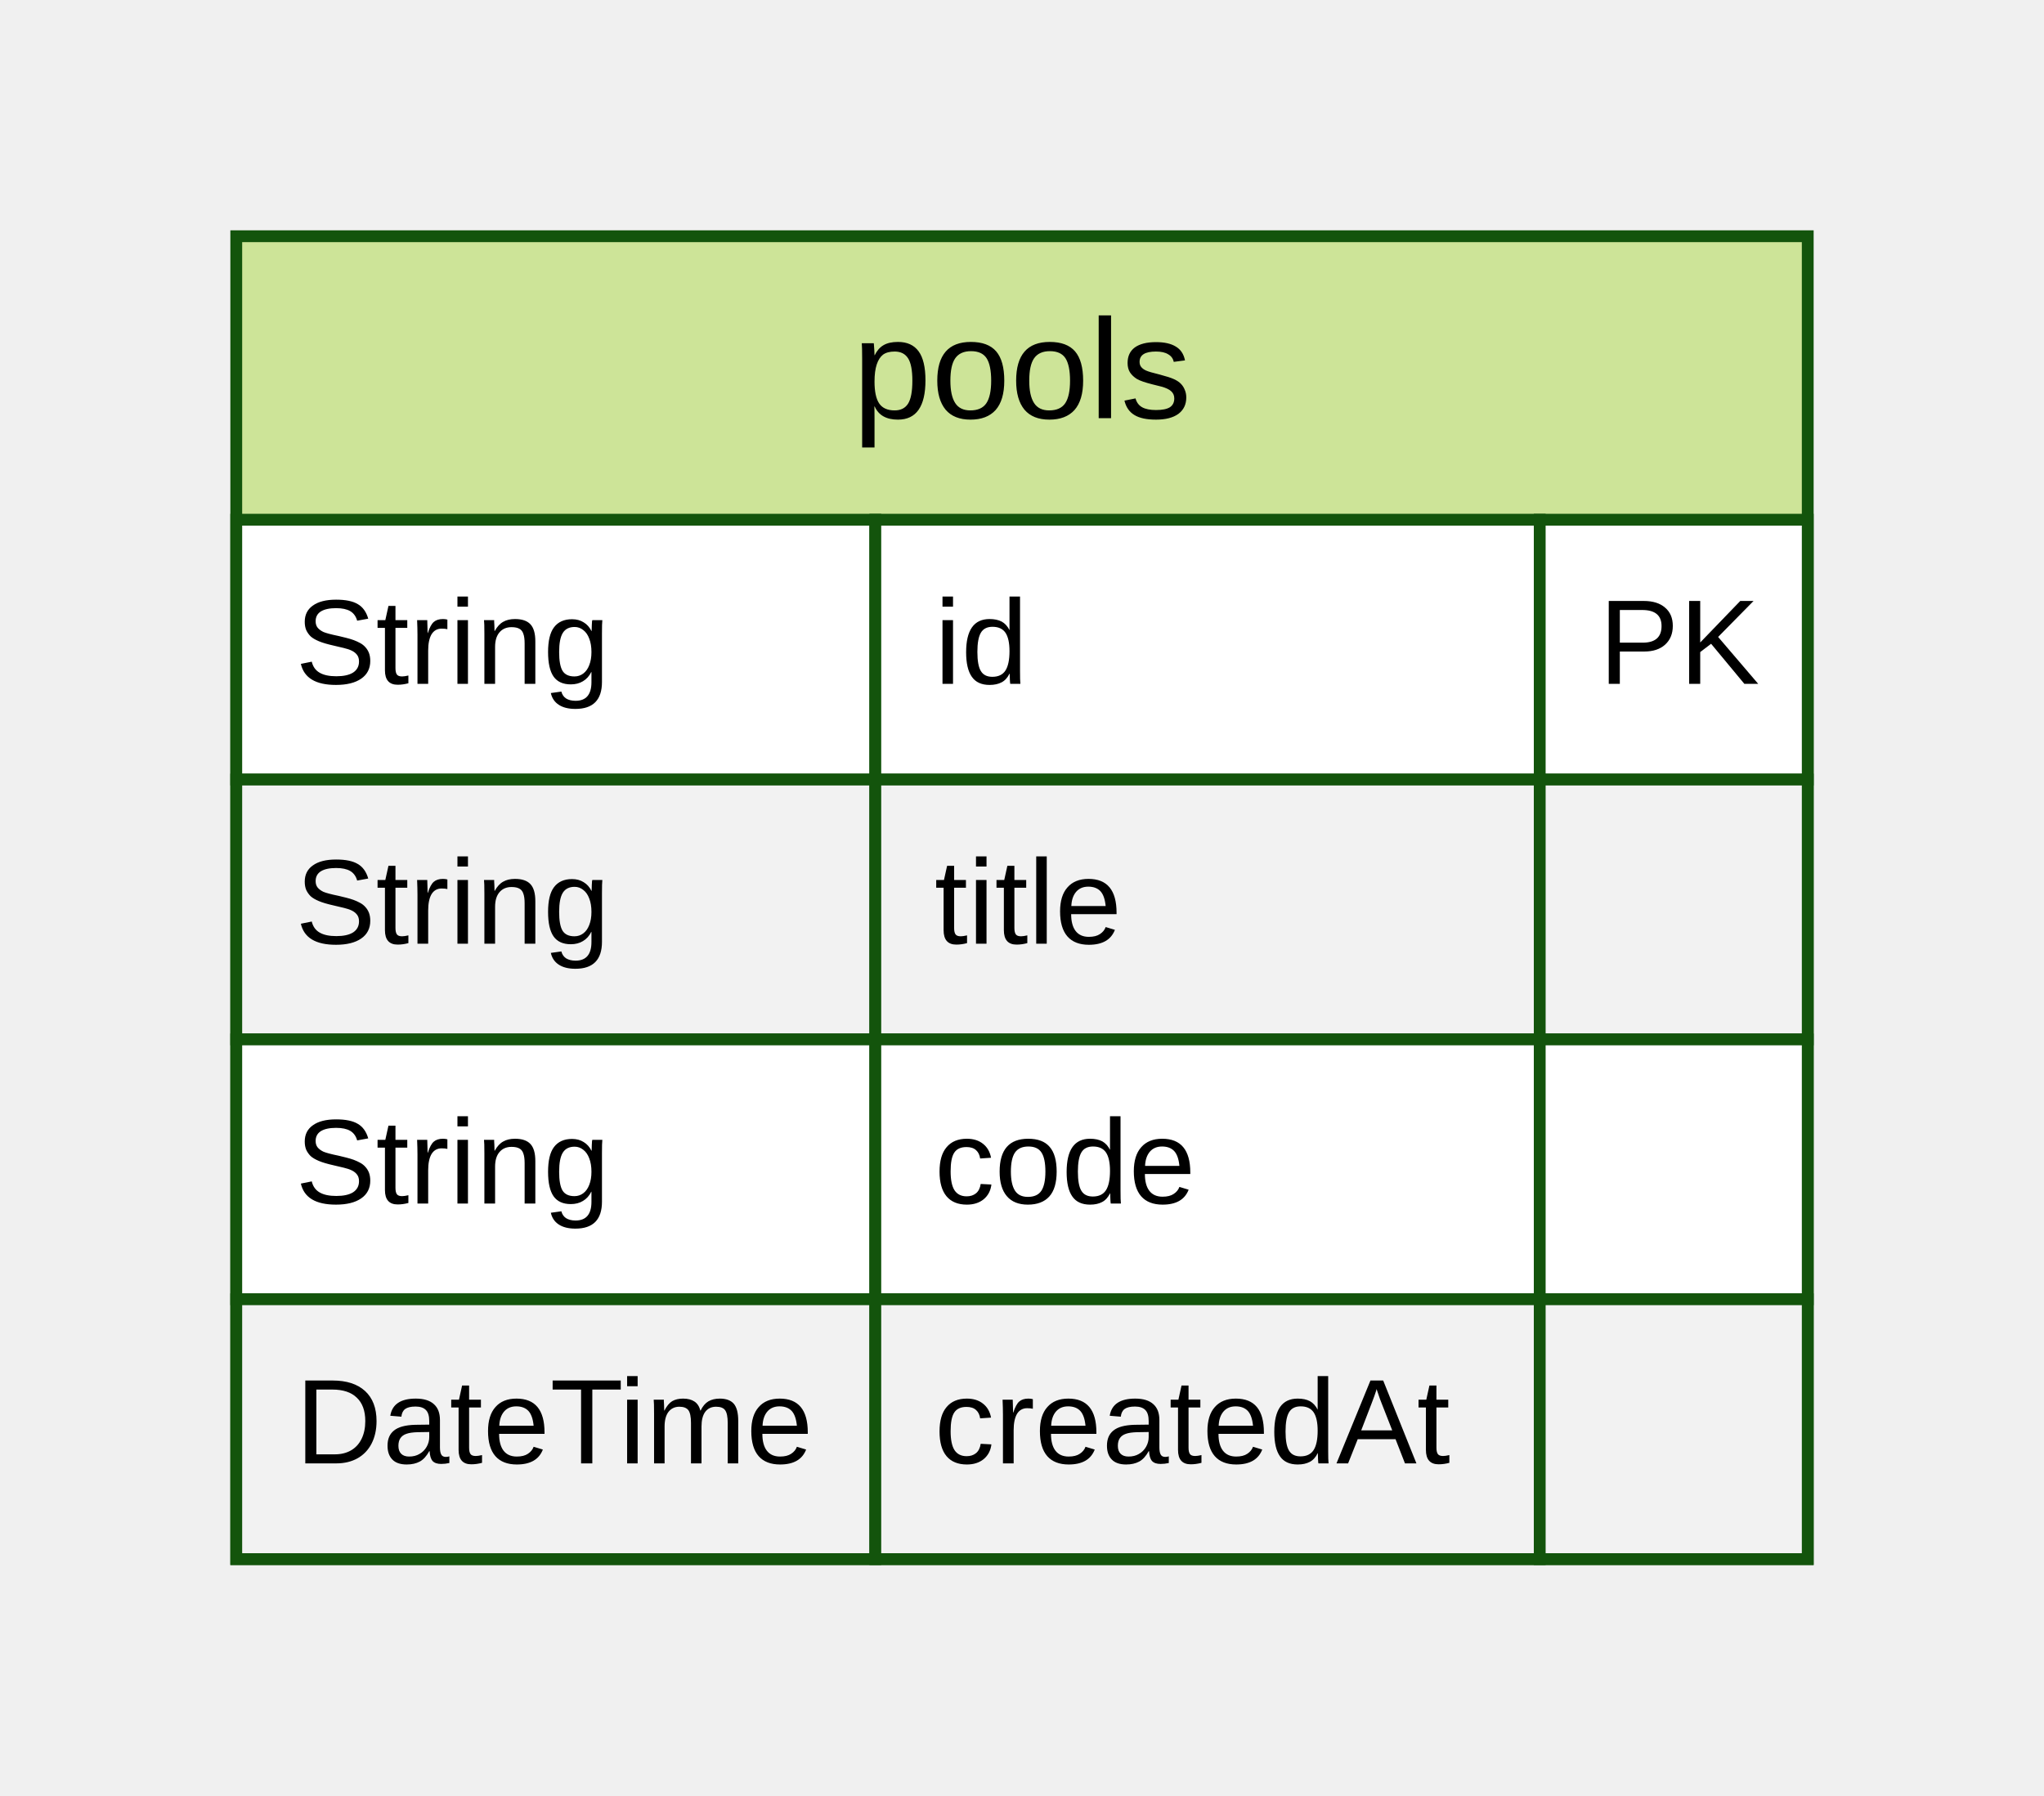
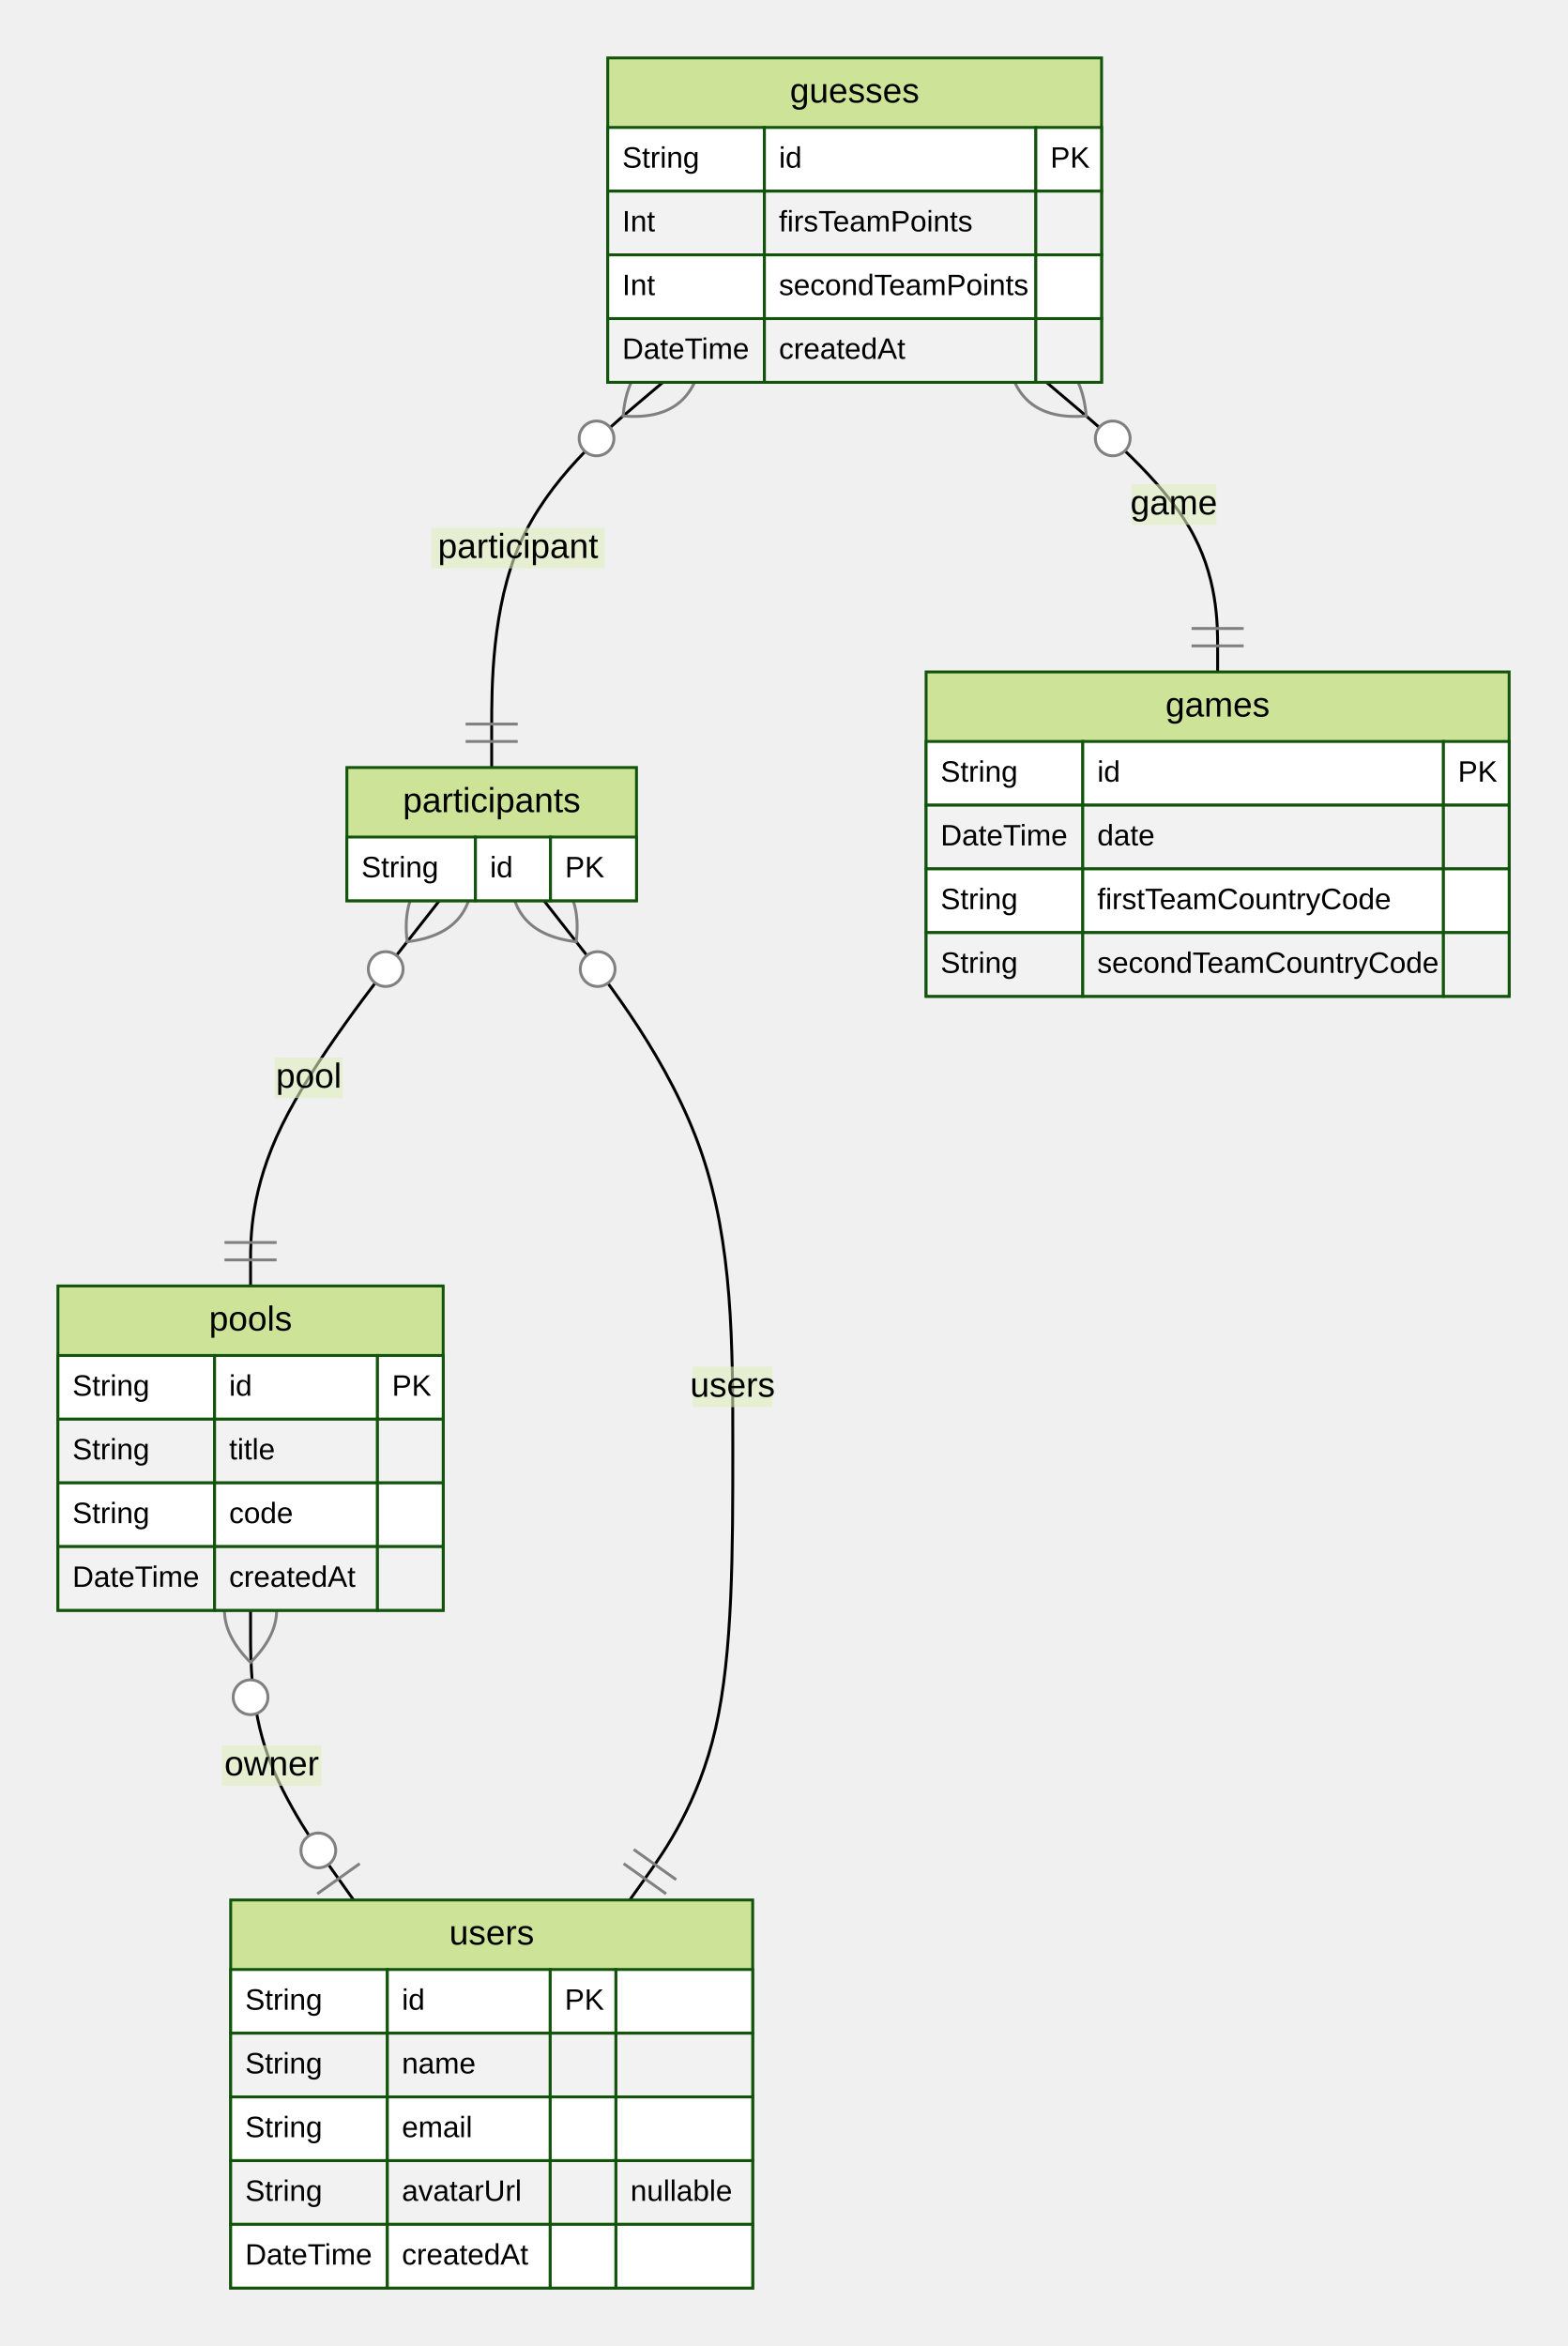
- <svg xmlns="http://www.w3.org/2000/svg" aria-labelledby="chart-title-mermaid-0 chart-desc-mermaid-0" role="img" viewBox="0 0 173.026 152" style="max-width: 173.026px; background-color: white;" width="100%" id="mermaid-0">
+ <svg xmlns="http://www.w3.org/2000/svg" aria-labelledby="chart-title-mermaid-0 chart-desc-mermaid-0" role="img" viewBox="0 0 541.082 810" style="max-width: 541.082px; background-color: white;" width="100%" id="mermaid-0">
  <style>#mermaid-0 {font-family:"trebuchet ms",verdana,arial,sans-serif;font-size:16px;fill:#000000;}#mermaid-0 .error-icon{fill:#552222;}#mermaid-0 .error-text{fill:#552222;stroke:#552222;}#mermaid-0 .edge-thickness-normal{stroke-width:2px;}#mermaid-0 .edge-thickness-thick{stroke-width:3.5px;}#mermaid-0 .edge-pattern-solid{stroke-dasharray:0;}#mermaid-0 .edge-pattern-dashed{stroke-dasharray:3;}#mermaid-0 .edge-pattern-dotted{stroke-dasharray:2;}#mermaid-0 .marker{fill:#000000;stroke:#000000;}#mermaid-0 .marker.cross{stroke:#000000;}#mermaid-0 svg{font-family:"trebuchet ms",verdana,arial,sans-serif;font-size:16px;}#mermaid-0 .entityBox{fill:#cde498;stroke:#13540c;}#mermaid-0 .attributeBoxOdd{fill:#ffffff;stroke:#13540c;}#mermaid-0 .attributeBoxEven{fill:#f2f2f2;stroke:#13540c;}#mermaid-0 .relationshipLabelBox{fill:hsl(78.158, 58.462%, 84.51%);opacity:0.7;background-color:hsl(78.158, 58.462%, 84.51%);}#mermaid-0 .relationshipLabelBox rect{opacity:0.5;}#mermaid-0 .relationshipLine{stroke:#000000;}#mermaid-0 :root{--mermaid-font-family:"trebuchet ms",verdana,arial,sans-serif;}</style>
  <g />
  <defs>
    <marker orient="auto" markerHeight="18" markerWidth="18" refY="9" refX="0" id="ONLY_ONE_START">
      <path d="M9,0 L9,18 M15,0 L15,18" fill="none" stroke="gray" />
    </marker>
  </defs>
  <defs>
    <marker orient="auto" markerHeight="18" markerWidth="18" refY="9" refX="18" id="ONLY_ONE_END">
      <path d="M3,0 L3,18 M9,0 L9,18" fill="none" stroke="gray" />
    </marker>
  </defs>
  <defs>
    <marker orient="auto" markerHeight="18" markerWidth="30" refY="9" refX="0" id="ZERO_OR_ONE_START">
      <circle r="6" cy="9" cx="21" fill="white" stroke="gray" />
      <path d="M9,0 L9,18" fill="none" stroke="gray" />
    </marker>
  </defs>
  <defs>
    <marker orient="auto" markerHeight="18" markerWidth="30" refY="9" refX="30" id="ZERO_OR_ONE_END">
      <circle r="6" cy="9" cx="9" fill="white" stroke="gray" />
      <path d="M21,0 L21,18" fill="none" stroke="gray" />
    </marker>
  </defs>
  <defs>
    <marker orient="auto" markerHeight="36" markerWidth="45" refY="18" refX="18" id="ONE_OR_MORE_START">
      <path d="M0,18 Q 18,0 36,18 Q 18,36 0,18 M42,9 L42,27" fill="none" stroke="gray" />
    </marker>
  </defs>
  <defs>
    <marker orient="auto" markerHeight="36" markerWidth="45" refY="18" refX="27" id="ONE_OR_MORE_END">
      <path d="M3,9 L3,27 M9,18 Q27,0 45,18 Q27,36 9,18" fill="none" stroke="gray" />
    </marker>
  </defs>
  <defs>
    <marker orient="auto" markerHeight="36" markerWidth="57" refY="18" refX="18" id="ZERO_OR_MORE_START">
      <circle r="6" cy="18" cx="48" fill="white" stroke="gray" />
      <path d="M0,18 Q18,0 36,18 Q18,36 0,18" fill="none" stroke="gray" />
    </marker>
  </defs>
  <defs>
    <marker orient="auto" markerHeight="36" markerWidth="57" refY="18" refX="39" id="ZERO_OR_MORE_END">
      <circle r="6" cy="18" cx="9" fill="white" stroke="gray" />
      <path d="M21,18 Q39,0 57,18 Q39,36 21,18" fill="none" stroke="gray" />
    </marker>
  </defs>
-   <g transform="translate(20,20 )" id="pools">
+   <path marker-start="url(#ZERO_OR_MORE_START)" marker-end="url(#ZERO_OR_ONE_END)" fill="none" stroke="gray" d="M86.513,556L86.513,564.333C86.513,572.667,86.513,589.333,92.443,606C98.373,622.667,110.233,639.333,116.163,647.667L122.093,656" class="er relationshipLine" />
+   <path marker-start="url(#ZERO_OR_MORE_START)" marker-end="url(#ONLY_ONE_END)" fill="none" stroke="gray" d="M187.835,311L198.7,324.833C209.565,338.667,231.296,366.333,242.161,397.833C253.026,429.333,253.026,464.667,253.026,500C253.026,535.333,253.026,570.667,247.096,596.667C241.167,622.667,229.307,639.333,223.377,647.667L217.447,656" class="er relationshipLine" />
+   <path marker-start="url(#ZERO_OR_MORE_START)" marker-end="url(#ONLY_ONE_END)" fill="none" stroke="gray" d="M151.705,311L140.839,324.833C129.974,338.667,108.244,366.333,97.378,388.5C86.513,410.667,86.513,427.333,86.513,435.667L86.513,444" class="er relationshipLine" />
+   <path marker-start="url(#ZERO_OR_MORE_START)" marker-end="url(#ONLY_ONE_END)" fill="none" stroke="gray" d="M228.887,132L219.034,140.333C209.181,148.667,189.476,165.333,179.623,187.5C169.77,209.667,169.77,237.333,169.77,251.167L169.77,265" class="er relationshipLine" />
+   <path marker-start="url(#ZERO_OR_MORE_START)" marker-end="url(#ONLY_ONE_END)" fill="none" stroke="gray" d="M361.309,132L371.162,140.333C381.015,148.667,400.72,165.333,410.573,182C420.426,198.667,420.426,215.333,420.426,223.667L420.426,232" class="er relationshipLine" />
+   <g transform="translate(20,444 )" id="pools">
    <rect height="112" width="133.026" y="0" x="0" stroke="gray" fill-opacity="100%" fill="honeydew" class="er entityBox" />
    <text transform="translate(66.51321,12)" style="font-family: &quot;trebuchet ms&quot;, verdana, arial, sans-serif;; font-size: 12px" text-anchor="middle" dominant-baseline="middle" y="0" x="0" id="entity-pools" class="er entityLabel">pools</text>
    <rect height="22" width="54.096" y="24" x="0" stroke="gray" fill-opacity="100%" fill="honeydew" class="er attributeBoxOdd" />
    <text transform="translate(5,35)" style="font-family: &quot;trebuchet ms&quot;, verdana, arial, sans-serif;; font-size: 10.2px" text-anchor="left" dominant-baseline="middle" y="0" x="0" id="entity-pools-attr-1-type" class="er entityLabel">String</text>
    <rect height="22" width="56.243" y="24" x="54.096" stroke="gray" fill-opacity="100%" fill="honeydew" class="er attributeBoxOdd" />
    <text transform="translate(59.09555,35)" style="font-family: &quot;trebuchet ms&quot;, verdana, arial, sans-serif;; font-size: 10.2px" text-anchor="left" dominant-baseline="middle" y="0" x="0" id="entity-pools-attr-1-name" class="er entityLabel">id</text>
    <rect height="22" width="22.688" y="24" x="110.339" stroke="gray" fill-opacity="100%" fill="honeydew" class="er attributeBoxOdd" />
    <text transform="translate(115.3387,35)" style="font-family: &quot;trebuchet ms&quot;, verdana, arial, sans-serif;; font-size: 10.2px" text-anchor="left" dominant-baseline="middle" y="0" x="0" id="entity-pools-attr-1-key" class="er entityLabel">PK</text>
    <rect height="22" width="54.096" y="46" x="0" stroke="gray" fill-opacity="100%" fill="honeydew" class="er attributeBoxEven" />
    <text transform="translate(5,57)" style="font-family: &quot;trebuchet ms&quot;, verdana, arial, sans-serif;; font-size: 10.2px" text-anchor="left" dominant-baseline="middle" y="0" x="0" id="entity-pools-attr-2-type" class="er entityLabel">String</text>
    <rect height="22" width="56.243" y="46" x="54.096" stroke="gray" fill-opacity="100%" fill="honeydew" class="er attributeBoxEven" />
    <text transform="translate(59.09555,57)" style="font-family: &quot;trebuchet ms&quot;, verdana, arial, sans-serif;; font-size: 10.2px" text-anchor="left" dominant-baseline="middle" y="0" x="0" id="entity-pools-attr-2-name" class="er entityLabel">title</text>
    <rect height="22" width="22.688" y="46" x="110.339" stroke="gray" fill-opacity="100%" fill="honeydew" class="er attributeBoxEven" />
    <text transform="translate(115.3387,57)" style="font-family: &quot;trebuchet ms&quot;, verdana, arial, sans-serif;; font-size: 10.2px" text-anchor="left" dominant-baseline="middle" y="0" x="0" id="entity-pools-attr-2-key" class="er entityLabel" />
    <rect height="22" width="54.096" y="68" x="0" stroke="gray" fill-opacity="100%" fill="honeydew" class="er attributeBoxOdd" />
    <text transform="translate(5,79)" style="font-family: &quot;trebuchet ms&quot;, verdana, arial, sans-serif;; font-size: 10.2px" text-anchor="left" dominant-baseline="middle" y="0" x="0" id="entity-pools-attr-3-type" class="er entityLabel">String</text>
    <rect height="22" width="56.243" y="68" x="54.096" stroke="gray" fill-opacity="100%" fill="honeydew" class="er attributeBoxOdd" />
    <text transform="translate(59.09555,79)" style="font-family: &quot;trebuchet ms&quot;, verdana, arial, sans-serif;; font-size: 10.2px" text-anchor="left" dominant-baseline="middle" y="0" x="0" id="entity-pools-attr-3-name" class="er entityLabel">code</text>
    <rect height="22" width="22.688" y="68" x="110.339" stroke="gray" fill-opacity="100%" fill="honeydew" class="er attributeBoxOdd" />
    <text transform="translate(115.3387,79)" style="font-family: &quot;trebuchet ms&quot;, verdana, arial, sans-serif;; font-size: 10.2px" text-anchor="left" dominant-baseline="middle" y="0" x="0" id="entity-pools-attr-3-key" class="er entityLabel" />
    <rect height="22" width="54.096" y="90" x="0" stroke="gray" fill-opacity="100%" fill="honeydew" class="er attributeBoxEven" />
    <text transform="translate(5,101)" style="font-family: &quot;trebuchet ms&quot;, verdana, arial, sans-serif;; font-size: 10.2px" text-anchor="left" dominant-baseline="middle" y="0" x="0" id="entity-pools-attr-4-type" class="er entityLabel">DateTime</text>
    <rect height="22" width="56.243" y="90" x="54.096" stroke="gray" fill-opacity="100%" fill="honeydew" class="er attributeBoxEven" />
    <text transform="translate(59.09555,101)" style="font-family: &quot;trebuchet ms&quot;, verdana, arial, sans-serif;; font-size: 10.2px" text-anchor="left" dominant-baseline="middle" y="0" x="0" id="entity-pools-attr-4-name" class="er entityLabel">createdAt</text>
    <rect height="22" width="22.688" y="90" x="110.339" stroke="gray" fill-opacity="100%" fill="honeydew" class="er attributeBoxEven" />
    <text transform="translate(115.3387,101)" style="font-family: &quot;trebuchet ms&quot;, verdana, arial, sans-serif;; font-size: 10.2px" text-anchor="left" dominant-baseline="middle" y="0" x="0" id="entity-pools-attr-4-key" class="er entityLabel" />
  </g>
+   <g transform="translate(119.7698,265 )" id="participants">
+     <rect height="46" width="100" y="0" x="0" stroke="gray" fill-opacity="100%" fill="honeydew" class="er entityBox" />
+     <text transform="translate(50,12)" style="font-family: &quot;trebuchet ms&quot;, verdana, arial, sans-serif;; font-size: 12px" text-anchor="middle" dominant-baseline="middle" y="0" x="0" id="entity-participants" class="er entityLabel">participants</text>
+     <rect height="22" width="44.399" y="24" x="0" stroke="gray" fill-opacity="100%" fill="honeydew" class="er attributeBoxOdd" />
+     <text transform="translate(5,35)" style="font-family: &quot;trebuchet ms&quot;, verdana, arial, sans-serif;; font-size: 10.2px" text-anchor="left" dominant-baseline="middle" y="0" x="0" id="entity-participants-attr-1-type" class="er entityLabel">String</text>
+     <rect height="22" width="25.911" y="24" x="44.399" stroke="gray" fill-opacity="100%" fill="honeydew" class="er attributeBoxOdd" />
+     <text transform="translate(49.39862,35)" style="font-family: &quot;trebuchet ms&quot;, verdana, arial, sans-serif;; font-size: 10.2px" text-anchor="left" dominant-baseline="middle" y="0" x="0" id="entity-participants-attr-1-name" class="er entityLabel">id</text>
+     <rect height="22" width="29.69" y="24" x="70.31" stroke="gray" fill-opacity="100%" fill="honeydew" class="er attributeBoxOdd" />
+     <text transform="translate(75.30976,35)" style="font-family: &quot;trebuchet ms&quot;, verdana, arial, sans-serif;; font-size: 10.2px" text-anchor="left" dominant-baseline="middle" y="0" x="0" id="entity-participants-attr-1-key" class="er entityLabel">PK</text>
+   </g>
+   <g transform="translate(79.65034,656 )" id="users">
+     <rect height="134" width="180.239" y="0" x="0" stroke="gray" fill-opacity="100%" fill="honeydew" class="er entityBox" />
+     <text transform="translate(90.11948,12)" style="font-family: &quot;trebuchet ms&quot;, verdana, arial, sans-serif;; font-size: 12px" text-anchor="middle" dominant-baseline="middle" y="0" x="0" id="entity-users" class="er entityLabel">users</text>
+     <rect height="22" width="54.096" y="24" x="0" stroke="gray" fill-opacity="100%" fill="honeydew" class="er attributeBoxOdd" />
+     <text transform="translate(5,35)" style="font-family: &quot;trebuchet ms&quot;, verdana, arial, sans-serif;; font-size: 10.2px" text-anchor="left" dominant-baseline="middle" y="0" x="0" id="entity-users-attr-1-type" class="er entityLabel">String</text>
+     <rect height="22" width="56.243" y="24" x="54.096" stroke="gray" fill-opacity="100%" fill="honeydew" class="er attributeBoxOdd" />
+     <text transform="translate(59.09555,35)" style="font-family: &quot;trebuchet ms&quot;, verdana, arial, sans-serif;; font-size: 10.2px" text-anchor="left" dominant-baseline="middle" y="0" x="0" id="entity-users-attr-1-name" class="er entityLabel">id</text>
+     <rect height="22" width="22.688" y="24" x="110.339" stroke="gray" fill-opacity="100%" fill="honeydew" class="er attributeBoxOdd" />
+     <text transform="translate(115.3387,35)" style="font-family: &quot;trebuchet ms&quot;, verdana, arial, sans-serif;; font-size: 10.2px" text-anchor="left" dominant-baseline="middle" y="0" x="0" id="entity-users-attr-1-key" class="er entityLabel">PK</text>
+     <rect height="22" width="47.213" y="24" x="133.026" stroke="gray" fill-opacity="100%" fill="honeydew" class="er attributeBoxOdd" />
+     <text transform="translate(138.0264,35)" style="font-family: &quot;trebuchet ms&quot;, verdana, arial, sans-serif;; font-size: 10.2px" text-anchor="left" dominant-baseline="middle" y="0" x="0" id="entity-users-attr-1-comment" class="er entityLabel" />
+     <rect height="22" width="54.096" y="46" x="0" stroke="gray" fill-opacity="100%" fill="honeydew" class="er attributeBoxEven" />
+     <text transform="translate(5,57)" style="font-family: &quot;trebuchet ms&quot;, verdana, arial, sans-serif;; font-size: 10.2px" text-anchor="left" dominant-baseline="middle" y="0" x="0" id="entity-users-attr-2-type" class="er entityLabel">String</text>
+     <rect height="22" width="56.243" y="46" x="54.096" stroke="gray" fill-opacity="100%" fill="honeydew" class="er attributeBoxEven" />
+     <text transform="translate(59.09555,57)" style="font-family: &quot;trebuchet ms&quot;, verdana, arial, sans-serif;; font-size: 10.2px" text-anchor="left" dominant-baseline="middle" y="0" x="0" id="entity-users-attr-2-name" class="er entityLabel">name</text>
+     <rect height="22" width="22.688" y="46" x="110.339" stroke="gray" fill-opacity="100%" fill="honeydew" class="er attributeBoxEven" />
+     <text transform="translate(115.3387,57)" style="font-family: &quot;trebuchet ms&quot;, verdana, arial, sans-serif;; font-size: 10.2px" text-anchor="left" dominant-baseline="middle" y="0" x="0" id="entity-users-attr-2-key" class="er entityLabel" />
+     <rect height="22" width="47.213" y="46" x="133.026" stroke="gray" fill-opacity="100%" fill="honeydew" class="er attributeBoxEven" />
+     <text transform="translate(138.0264,57)" style="font-family: &quot;trebuchet ms&quot;, verdana, arial, sans-serif;; font-size: 10.2px" text-anchor="left" dominant-baseline="middle" y="0" x="0" id="entity-users-attr-2-comment" class="er entityLabel" />
+     <rect height="22" width="54.096" y="68" x="0" stroke="gray" fill-opacity="100%" fill="honeydew" class="er attributeBoxOdd" />
+     <text transform="translate(5,79)" style="font-family: &quot;trebuchet ms&quot;, verdana, arial, sans-serif;; font-size: 10.2px" text-anchor="left" dominant-baseline="middle" y="0" x="0" id="entity-users-attr-3-type" class="er entityLabel">String</text>
+     <rect height="22" width="56.243" y="68" x="54.096" stroke="gray" fill-opacity="100%" fill="honeydew" class="er attributeBoxOdd" />
+     <text transform="translate(59.09555,79)" style="font-family: &quot;trebuchet ms&quot;, verdana, arial, sans-serif;; font-size: 10.2px" text-anchor="left" dominant-baseline="middle" y="0" x="0" id="entity-users-attr-3-name" class="er entityLabel">email</text>
+     <rect height="22" width="22.688" y="68" x="110.339" stroke="gray" fill-opacity="100%" fill="honeydew" class="er attributeBoxOdd" />
+     <text transform="translate(115.3387,79)" style="font-family: &quot;trebuchet ms&quot;, verdana, arial, sans-serif;; font-size: 10.2px" text-anchor="left" dominant-baseline="middle" y="0" x="0" id="entity-users-attr-3-key" class="er entityLabel" />
+     <rect height="22" width="47.213" y="68" x="133.026" stroke="gray" fill-opacity="100%" fill="honeydew" class="er attributeBoxOdd" />
+     <text transform="translate(138.0264,79)" style="font-family: &quot;trebuchet ms&quot;, verdana, arial, sans-serif;; font-size: 10.2px" text-anchor="left" dominant-baseline="middle" y="0" x="0" id="entity-users-attr-3-comment" class="er entityLabel" />
+     <rect height="22" width="54.096" y="90" x="0" stroke="gray" fill-opacity="100%" fill="honeydew" class="er attributeBoxEven" />
+     <text transform="translate(5,101)" style="font-family: &quot;trebuchet ms&quot;, verdana, arial, sans-serif;; font-size: 10.2px" text-anchor="left" dominant-baseline="middle" y="0" x="0" id="entity-users-attr-4-type" class="er entityLabel">String</text>
+     <rect height="22" width="56.243" y="90" x="54.096" stroke="gray" fill-opacity="100%" fill="honeydew" class="er attributeBoxEven" />
+     <text transform="translate(59.09555,101)" style="font-family: &quot;trebuchet ms&quot;, verdana, arial, sans-serif;; font-size: 10.2px" text-anchor="left" dominant-baseline="middle" y="0" x="0" id="entity-users-attr-4-name" class="er entityLabel">avatarUrl</text>
+     <rect height="22" width="22.688" y="90" x="110.339" stroke="gray" fill-opacity="100%" fill="honeydew" class="er attributeBoxEven" />
+     <text transform="translate(115.3387,101)" style="font-family: &quot;trebuchet ms&quot;, verdana, arial, sans-serif;; font-size: 10.2px" text-anchor="left" dominant-baseline="middle" y="0" x="0" id="entity-users-attr-4-key" class="er entityLabel" />
+     <rect height="22" width="47.213" y="90" x="133.026" stroke="gray" fill-opacity="100%" fill="honeydew" class="er attributeBoxEven" />
+     <text transform="translate(138.0264,101)" style="font-family: &quot;trebuchet ms&quot;, verdana, arial, sans-serif;; font-size: 10.2px" text-anchor="left" dominant-baseline="middle" y="0" x="0" id="entity-users-attr-4-comment" class="er entityLabel">nullable</text>
+     <rect height="22" width="54.096" y="112" x="0" stroke="gray" fill-opacity="100%" fill="honeydew" class="er attributeBoxOdd" />
+     <text transform="translate(5,123)" style="font-family: &quot;trebuchet ms&quot;, verdana, arial, sans-serif;; font-size: 10.2px" text-anchor="left" dominant-baseline="middle" y="0" x="0" id="entity-users-attr-5-type" class="er entityLabel">DateTime</text>
+     <rect height="22" width="56.243" y="112" x="54.096" stroke="gray" fill-opacity="100%" fill="honeydew" class="er attributeBoxOdd" />
+     <text transform="translate(59.09555,123)" style="font-family: &quot;trebuchet ms&quot;, verdana, arial, sans-serif;; font-size: 10.2px" text-anchor="left" dominant-baseline="middle" y="0" x="0" id="entity-users-attr-5-name" class="er entityLabel">createdAt</text>
+     <rect height="22" width="22.688" y="112" x="110.339" stroke="gray" fill-opacity="100%" fill="honeydew" class="er attributeBoxOdd" />
+     <text transform="translate(115.3387,123)" style="font-family: &quot;trebuchet ms&quot;, verdana, arial, sans-serif;; font-size: 10.2px" text-anchor="left" dominant-baseline="middle" y="0" x="0" id="entity-users-attr-5-key" class="er entityLabel" />
+     <rect height="22" width="47.213" y="112" x="133.026" stroke="gray" fill-opacity="100%" fill="honeydew" class="er attributeBoxOdd" />
+     <text transform="translate(138.0264,123)" style="font-family: &quot;trebuchet ms&quot;, verdana, arial, sans-serif;; font-size: 10.2px" text-anchor="left" dominant-baseline="middle" y="0" x="0" id="entity-users-attr-5-comment" class="er entityLabel" />
+   </g>
+   <g transform="translate(319.7698,232 )" id="games">
+     <rect height="112" width="201.312" y="0" x="0" stroke="gray" fill-opacity="100%" fill="honeydew" class="er entityBox" />
+     <text transform="translate(100.6562,12)" style="font-family: &quot;trebuchet ms&quot;, verdana, arial, sans-serif;; font-size: 12px" text-anchor="middle" dominant-baseline="middle" y="0" x="0" id="entity-games" class="er entityLabel">games</text>
+     <rect height="22" width="54.096" y="24" x="0" stroke="gray" fill-opacity="100%" fill="honeydew" class="er attributeBoxOdd" />
+     <text transform="translate(5,35)" style="font-family: &quot;trebuchet ms&quot;, verdana, arial, sans-serif;; font-size: 10.2px" text-anchor="left" dominant-baseline="middle" y="0" x="0" id="entity-games-attr-1-type" class="er entityLabel">String</text>
+     <rect height="22" width="124.529" y="24" x="54.096" stroke="gray" fill-opacity="100%" fill="honeydew" class="er attributeBoxOdd" />
+     <text transform="translate(59.09555,35)" style="font-family: &quot;trebuchet ms&quot;, verdana, arial, sans-serif;; font-size: 10.2px" text-anchor="left" dominant-baseline="middle" y="0" x="0" id="entity-games-attr-1-name" class="er entityLabel">id</text>
+     <rect height="22" width="22.688" y="24" x="178.625" stroke="gray" fill-opacity="100%" fill="honeydew" class="er attributeBoxOdd" />
+     <text transform="translate(183.6248,35)" style="font-family: &quot;trebuchet ms&quot;, verdana, arial, sans-serif;; font-size: 10.2px" text-anchor="left" dominant-baseline="middle" y="0" x="0" id="entity-games-attr-1-key" class="er entityLabel">PK</text>
+     <rect height="22" width="54.096" y="46" x="0" stroke="gray" fill-opacity="100%" fill="honeydew" class="er attributeBoxEven" />
+     <text transform="translate(5,57)" style="font-family: &quot;trebuchet ms&quot;, verdana, arial, sans-serif;; font-size: 10.2px" text-anchor="left" dominant-baseline="middle" y="0" x="0" id="entity-games-attr-2-type" class="er entityLabel">DateTime</text>
+     <rect height="22" width="124.529" y="46" x="54.096" stroke="gray" fill-opacity="100%" fill="honeydew" class="er attributeBoxEven" />
+     <text transform="translate(59.09555,57)" style="font-family: &quot;trebuchet ms&quot;, verdana, arial, sans-serif;; font-size: 10.2px" text-anchor="left" dominant-baseline="middle" y="0" x="0" id="entity-games-attr-2-name" class="er entityLabel">date</text>
+     <rect height="22" width="22.688" y="46" x="178.625" stroke="gray" fill-opacity="100%" fill="honeydew" class="er attributeBoxEven" />
+     <text transform="translate(183.6248,57)" style="font-family: &quot;trebuchet ms&quot;, verdana, arial, sans-serif;; font-size: 10.2px" text-anchor="left" dominant-baseline="middle" y="0" x="0" id="entity-games-attr-2-key" class="er entityLabel" />
+     <rect height="22" width="54.096" y="68" x="0" stroke="gray" fill-opacity="100%" fill="honeydew" class="er attributeBoxOdd" />
+     <text transform="translate(5,79)" style="font-family: &quot;trebuchet ms&quot;, verdana, arial, sans-serif;; font-size: 10.2px" text-anchor="left" dominant-baseline="middle" y="0" x="0" id="entity-games-attr-3-type" class="er entityLabel">String</text>
+     <rect height="22" width="124.529" y="68" x="54.096" stroke="gray" fill-opacity="100%" fill="honeydew" class="er attributeBoxOdd" />
+     <text transform="translate(59.09555,79)" style="font-family: &quot;trebuchet ms&quot;, verdana, arial, sans-serif;; font-size: 10.2px" text-anchor="left" dominant-baseline="middle" y="0" x="0" id="entity-games-attr-3-name" class="er entityLabel">firstTeamCountryCode</text>
+     <rect height="22" width="22.688" y="68" x="178.625" stroke="gray" fill-opacity="100%" fill="honeydew" class="er attributeBoxOdd" />
+     <text transform="translate(183.6248,79)" style="font-family: &quot;trebuchet ms&quot;, verdana, arial, sans-serif;; font-size: 10.2px" text-anchor="left" dominant-baseline="middle" y="0" x="0" id="entity-games-attr-3-key" class="er entityLabel" />
+     <rect height="22" width="54.096" y="90" x="0" stroke="gray" fill-opacity="100%" fill="honeydew" class="er attributeBoxEven" />
+     <text transform="translate(5,101)" style="font-family: &quot;trebuchet ms&quot;, verdana, arial, sans-serif;; font-size: 10.2px" text-anchor="left" dominant-baseline="middle" y="0" x="0" id="entity-games-attr-4-type" class="er entityLabel">String</text>
+     <rect height="22" width="124.529" y="90" x="54.096" stroke="gray" fill-opacity="100%" fill="honeydew" class="er attributeBoxEven" />
+     <text transform="translate(59.09555,101)" style="font-family: &quot;trebuchet ms&quot;, verdana, arial, sans-serif;; font-size: 10.2px" text-anchor="left" dominant-baseline="middle" y="0" x="0" id="entity-games-attr-4-name" class="er entityLabel">secondTeamCountryCode</text>
+     <rect height="22" width="22.688" y="90" x="178.625" stroke="gray" fill-opacity="100%" fill="honeydew" class="er attributeBoxEven" />
+     <text transform="translate(183.6248,101)" style="font-family: &quot;trebuchet ms&quot;, verdana, arial, sans-serif;; font-size: 10.2px" text-anchor="left" dominant-baseline="middle" y="0" x="0" id="entity-games-attr-4-key" class="er entityLabel" />
+   </g>
+   <g transform="translate(209.8457,20 )" id="guesses">
+     <rect height="112" width="170.504" y="0" x="0" stroke="gray" fill-opacity="100%" fill="honeydew" class="er entityBox" />
+     <text transform="translate(85.2522,12)" style="font-family: &quot;trebuchet ms&quot;, verdana, arial, sans-serif;; font-size: 12px" text-anchor="middle" dominant-baseline="middle" y="0" x="0" id="entity-guesses" class="er entityLabel">guesses</text>
+     <rect height="22" width="54.096" y="24" x="0" stroke="gray" fill-opacity="100%" fill="honeydew" class="er attributeBoxOdd" />
+     <text transform="translate(5,35)" style="font-family: &quot;trebuchet ms&quot;, verdana, arial, sans-serif;; font-size: 10.2px" text-anchor="left" dominant-baseline="middle" y="0" x="0" id="entity-guesses-attr-1-type" class="er entityLabel">String</text>
+     <rect height="22" width="93.721" y="24" x="54.096" stroke="gray" fill-opacity="100%" fill="honeydew" class="er attributeBoxOdd" />
+     <text transform="translate(59.09555,35)" style="font-family: &quot;trebuchet ms&quot;, verdana, arial, sans-serif;; font-size: 10.2px" text-anchor="left" dominant-baseline="middle" y="0" x="0" id="entity-guesses-attr-1-name" class="er entityLabel">id</text>
+     <rect height="22" width="22.688" y="24" x="147.817" stroke="gray" fill-opacity="100%" fill="honeydew" class="er attributeBoxOdd" />
+     <text transform="translate(152.8167,35)" style="font-family: &quot;trebuchet ms&quot;, verdana, arial, sans-serif;; font-size: 10.2px" text-anchor="left" dominant-baseline="middle" y="0" x="0" id="entity-guesses-attr-1-key" class="er entityLabel">PK</text>
+     <rect height="22" width="54.096" y="46" x="0" stroke="gray" fill-opacity="100%" fill="honeydew" class="er attributeBoxEven" />
+     <text transform="translate(5,57)" style="font-family: &quot;trebuchet ms&quot;, verdana, arial, sans-serif;; font-size: 10.2px" text-anchor="left" dominant-baseline="middle" y="0" x="0" id="entity-guesses-attr-2-type" class="er entityLabel">Int</text>
+     <rect height="22" width="93.721" y="46" x="54.096" stroke="gray" fill-opacity="100%" fill="honeydew" class="er attributeBoxEven" />
+     <text transform="translate(59.09555,57)" style="font-family: &quot;trebuchet ms&quot;, verdana, arial, sans-serif;; font-size: 10.2px" text-anchor="left" dominant-baseline="middle" y="0" x="0" id="entity-guesses-attr-2-name" class="er entityLabel">firsTeamPoints</text>
+     <rect height="22" width="22.688" y="46" x="147.817" stroke="gray" fill-opacity="100%" fill="honeydew" class="er attributeBoxEven" />
+     <text transform="translate(152.8167,57)" style="font-family: &quot;trebuchet ms&quot;, verdana, arial, sans-serif;; font-size: 10.2px" text-anchor="left" dominant-baseline="middle" y="0" x="0" id="entity-guesses-attr-2-key" class="er entityLabel" />
+     <rect height="22" width="54.096" y="68" x="0" stroke="gray" fill-opacity="100%" fill="honeydew" class="er attributeBoxOdd" />
+     <text transform="translate(5,79)" style="font-family: &quot;trebuchet ms&quot;, verdana, arial, sans-serif;; font-size: 10.2px" text-anchor="left" dominant-baseline="middle" y="0" x="0" id="entity-guesses-attr-3-type" class="er entityLabel">Int</text>
+     <rect height="22" width="93.721" y="68" x="54.096" stroke="gray" fill-opacity="100%" fill="honeydew" class="er attributeBoxOdd" />
+     <text transform="translate(59.09555,79)" style="font-family: &quot;trebuchet ms&quot;, verdana, arial, sans-serif;; font-size: 10.2px" text-anchor="left" dominant-baseline="middle" y="0" x="0" id="entity-guesses-attr-3-name" class="er entityLabel">secondTeamPoints</text>
+     <rect height="22" width="22.688" y="68" x="147.817" stroke="gray" fill-opacity="100%" fill="honeydew" class="er attributeBoxOdd" />
+     <text transform="translate(152.8167,79)" style="font-family: &quot;trebuchet ms&quot;, verdana, arial, sans-serif;; font-size: 10.2px" text-anchor="left" dominant-baseline="middle" y="0" x="0" id="entity-guesses-attr-3-key" class="er entityLabel" />
+     <rect height="22" width="54.096" y="90" x="0" stroke="gray" fill-opacity="100%" fill="honeydew" class="er attributeBoxEven" />
+     <text transform="translate(5,101)" style="font-family: &quot;trebuchet ms&quot;, verdana, arial, sans-serif;; font-size: 10.2px" text-anchor="left" dominant-baseline="middle" y="0" x="0" id="entity-guesses-attr-4-type" class="er entityLabel">DateTime</text>
+     <rect height="22" width="93.721" y="90" x="54.096" stroke="gray" fill-opacity="100%" fill="honeydew" class="er attributeBoxEven" />
+     <text transform="translate(59.09555,101)" style="font-family: &quot;trebuchet ms&quot;, verdana, arial, sans-serif;; font-size: 10.2px" text-anchor="left" dominant-baseline="middle" y="0" x="0" id="entity-guesses-attr-4-name" class="er entityLabel">createdAt</text>
+     <rect height="22" width="22.688" y="90" x="147.817" stroke="gray" fill-opacity="100%" fill="honeydew" class="er attributeBoxEven" />
+     <text transform="translate(152.8167,101)" style="font-family: &quot;trebuchet ms&quot;, verdana, arial, sans-serif;; font-size: 10.2px" text-anchor="left" dominant-baseline="middle" y="0" x="0" id="entity-guesses-attr-4-key" class="er entityLabel" />
+   </g>
+   <rect fill-opacity="85%" fill="white" height="14" width="34.471" y="602.592" x="76.574" class="er relationshipLabelBox" />
+   <text style="font-family: &quot;trebuchet ms&quot;, verdana, arial, sans-serif;; font-size: 12px" dominant-baseline="middle" text-anchor="middle" y="609.592" x="93.81" id="rel1" class="er relationshipLabel">owner</text>
+   <rect fill-opacity="85%" fill="white" height="14" width="27.623" y="471.862" x="239.128" class="er relationshipLabelBox" />
+   <text style="font-family: &quot;trebuchet ms&quot;, verdana, arial, sans-serif;; font-size: 12px" dominant-baseline="middle" text-anchor="middle" y="478.862" x="252.94" id="rel2" class="er relationshipLabel">users</text>
+   <rect fill-opacity="85%" fill="white" height="14" width="23.564" y="365.133" x="94.824" class="er relationshipLabelBox" />
+   <text style="font-family: &quot;trebuchet ms&quot;, verdana, arial, sans-serif;; font-size: 12px" dominant-baseline="middle" text-anchor="middle" y="372.133" x="106.606" id="rel3" class="er relationshipLabel">pool</text>
+   <rect fill-opacity="85%" fill="white" height="14" width="59.744" y="182.256" x="148.995" class="er relationshipLabelBox" />
+   <text style="font-family: &quot;trebuchet ms&quot;, verdana, arial, sans-serif;; font-size: 12px" dominant-baseline="middle" text-anchor="middle" y="189.256" x="178.867" id="rel4" class="er relationshipLabel">participant</text>
+   <rect fill-opacity="85%" fill="white" height="14" width="29.289" y="167.222" x="390.665" class="er relationshipLabelBox" />
+   <text style="font-family: &quot;trebuchet ms&quot;, verdana, arial, sans-serif;; font-size: 12px" dominant-baseline="middle" text-anchor="middle" y="174.222" x="405.31" id="rel5" class="er relationshipLabel">game</text>
</svg>
